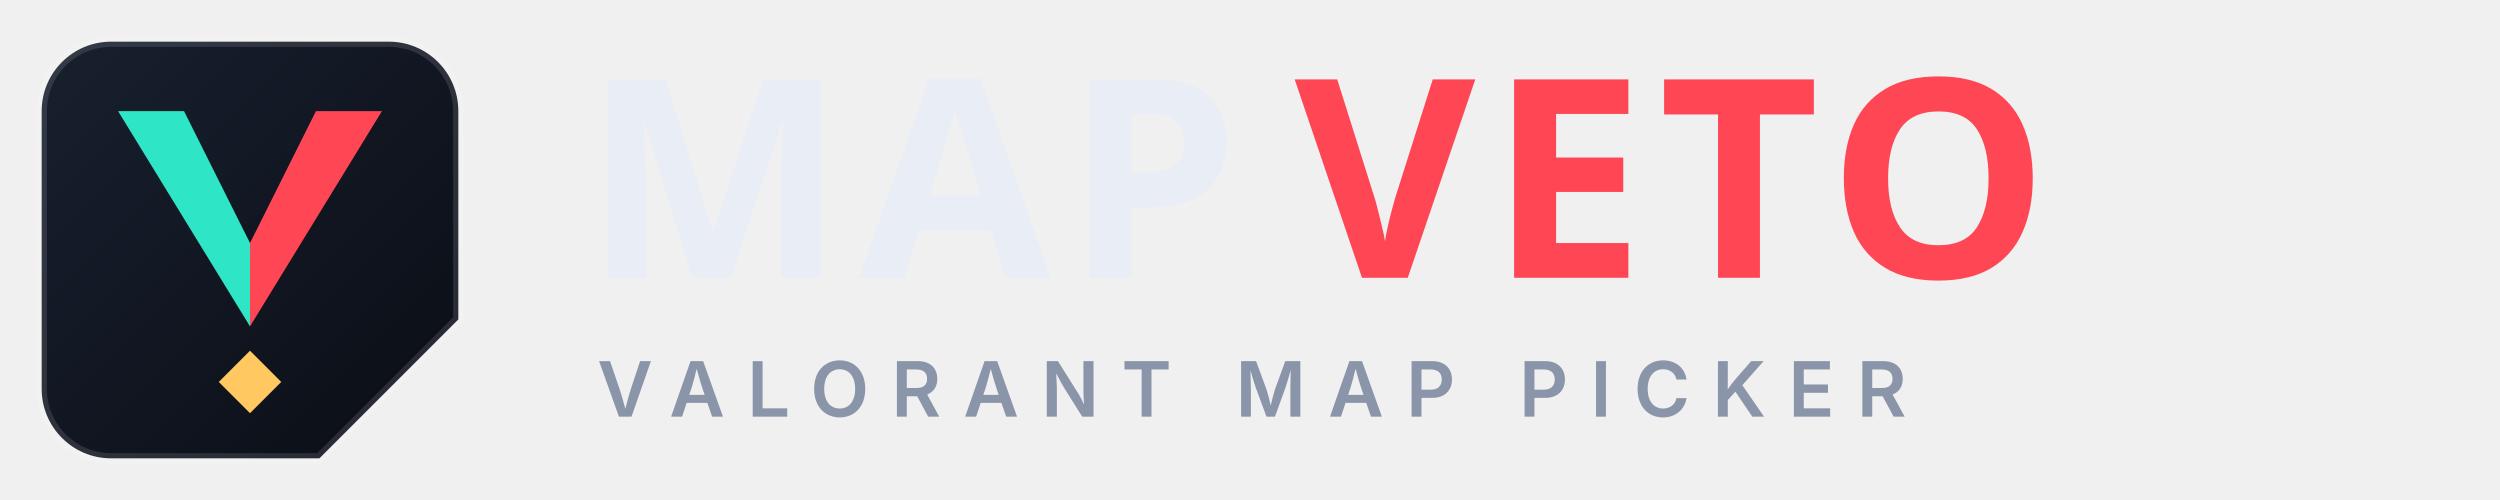
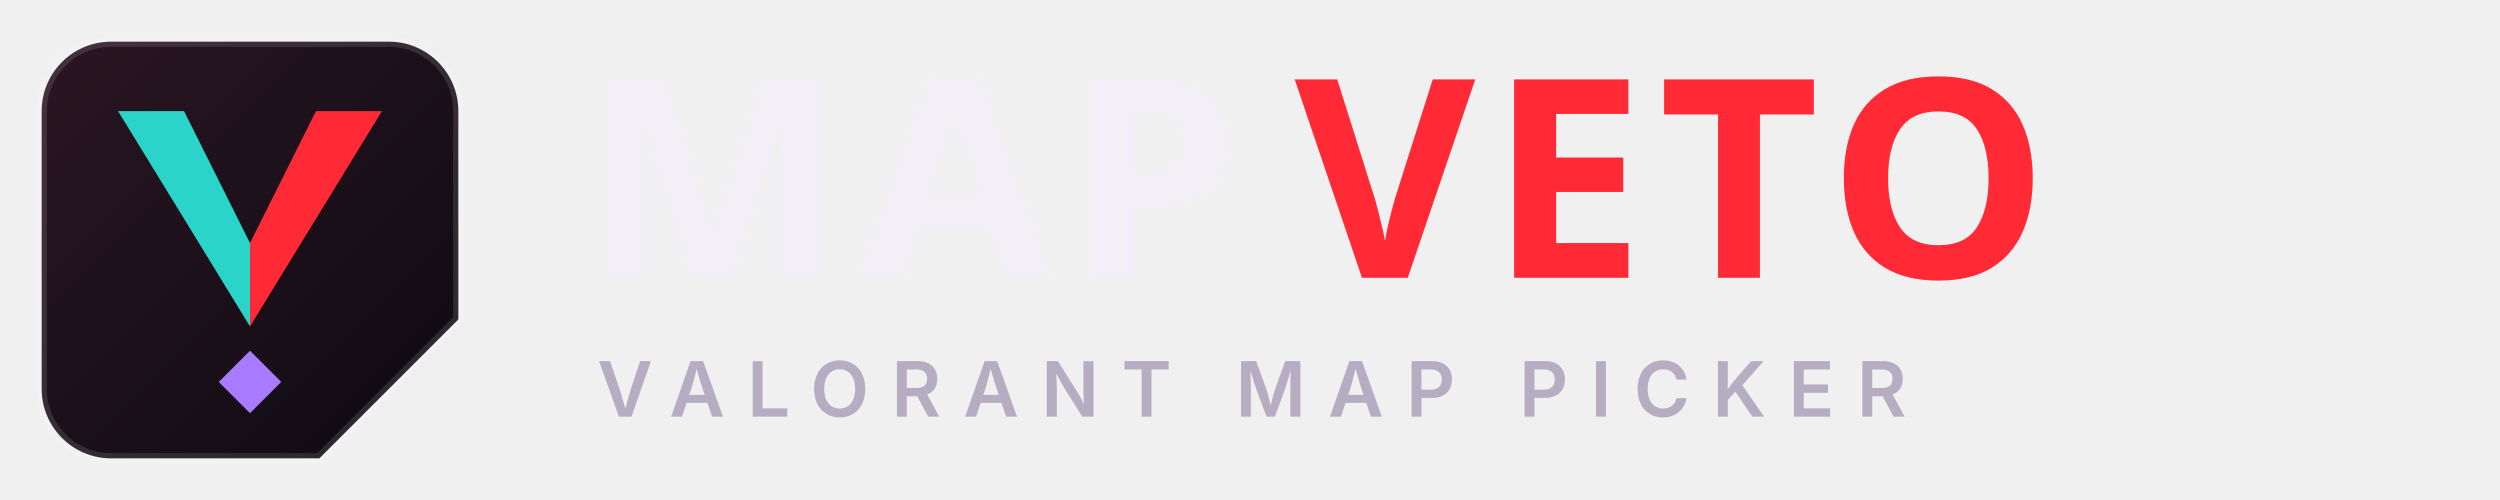
<svg xmlns="http://www.w3.org/2000/svg" viewBox="0 0 360 72" role="img" aria-label="Map Veto — Valorant Map Picker">
  <defs>
    <linearGradient id="bg" x1="0" y1="0" x2="1" y2="1">
-       <stop offset="0" stop-color="#18202f" />
-       <stop offset="1" stop-color="#0a0d14" />
+       <stop offset="0" stop-color="#2a1622" />
+       <stop offset="1" stop-color="#0d0a12" />
    </linearGradient>
  </defs>
  <g transform="translate(4 4)">
    <path d="M12 2h40a10 10 0 0 1 10 10v30L42 62H12A10 10 0 0 1 2 52V12A10 10 0 0 1 12 2z" fill="url(#bg)" />
    <path d="M12 2h40a10 10 0 0 1 10 10v30L42 62H12A10 10 0 0 1 2 52V12A10 10 0 0 1 12 2z" fill="none" stroke="#ffffff" stroke-opacity=".12" stroke-width="1.5" />
-     <polygon points="13,12 22.5,12 32,31 32,43" fill="#2ee6c5" />
-     <polygon points="51,12 41.5,12 32,31 32,43" fill="#ff4655" />
-     <polygon points="32,46.5 36.5,51 32,55.5 27.5,51" fill="#ffc861" />
+     <polygon points="13,12 22.5,12 32,31 32,43" fill="#2bd4c8" />
+     <polygon points="51,12 41.5,12 32,31 32,43" fill="#ff2a36" />
+     <polygon points="32,46.5 36.5,51 32,55.5 27.5,51" fill="#a97cff" />
  </g>
-   <text x="84" y="40" font-family="'Big Shoulders Display', 'Barlow Condensed', 'Segoe UI', sans-serif" font-weight="800" font-size="40" letter-spacing="2" fill="#e9edf5">MAP<tspan fill="#ff4655" dx="8">VETO</tspan>
+   <text x="84" y="40" font-family="'Poppins', 'Barlow Condensed', 'Segoe UI', sans-serif" font-weight="800" font-size="40" letter-spacing="2" fill="#f3eff6">MAP<tspan fill="#ff2a36" dx="8">VETO</tspan>
  </text>
-   <text x="86" y="60" font-family="'Inter', 'Segoe UI', sans-serif" font-weight="600" font-size="11" letter-spacing="3.2" fill="#8b95a9">VALORANT MAP PICKER</text>
+   <text x="86" y="60" font-family="'Inter', 'Segoe UI', sans-serif" font-weight="600" font-size="11" letter-spacing="3.2" fill="#b7adc2">VALORANT MAP PICKER</text>
</svg>
